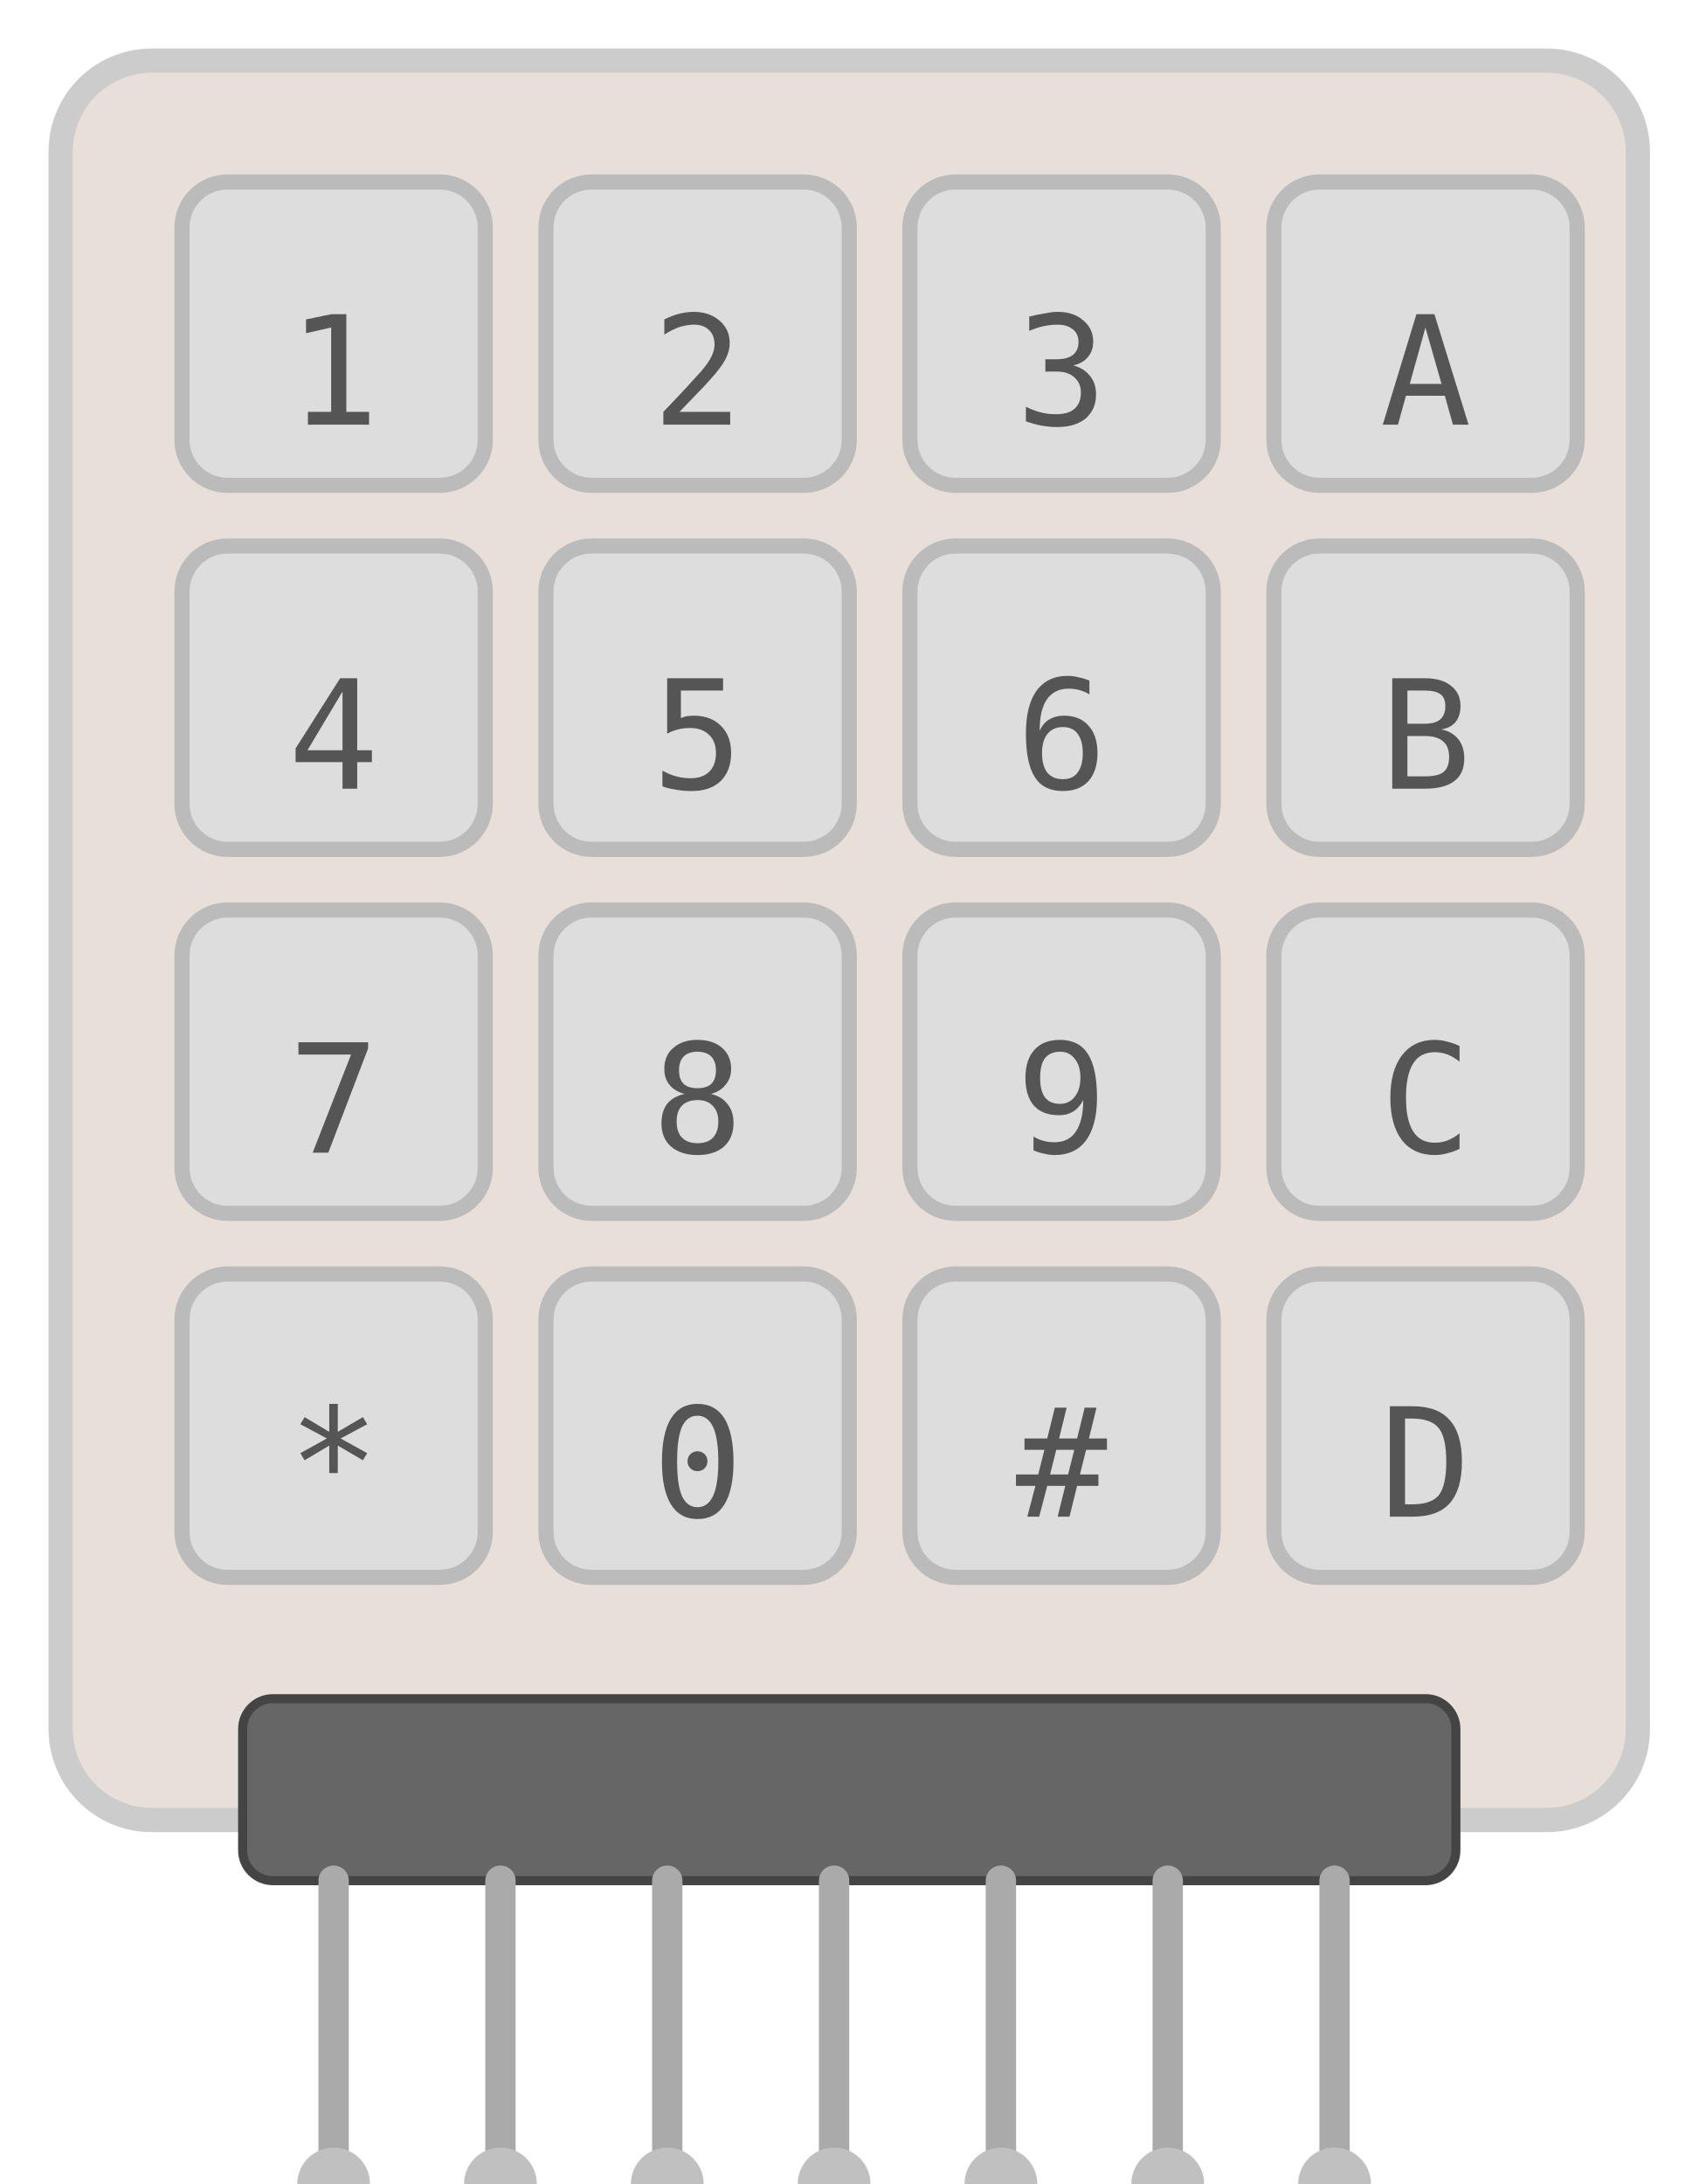
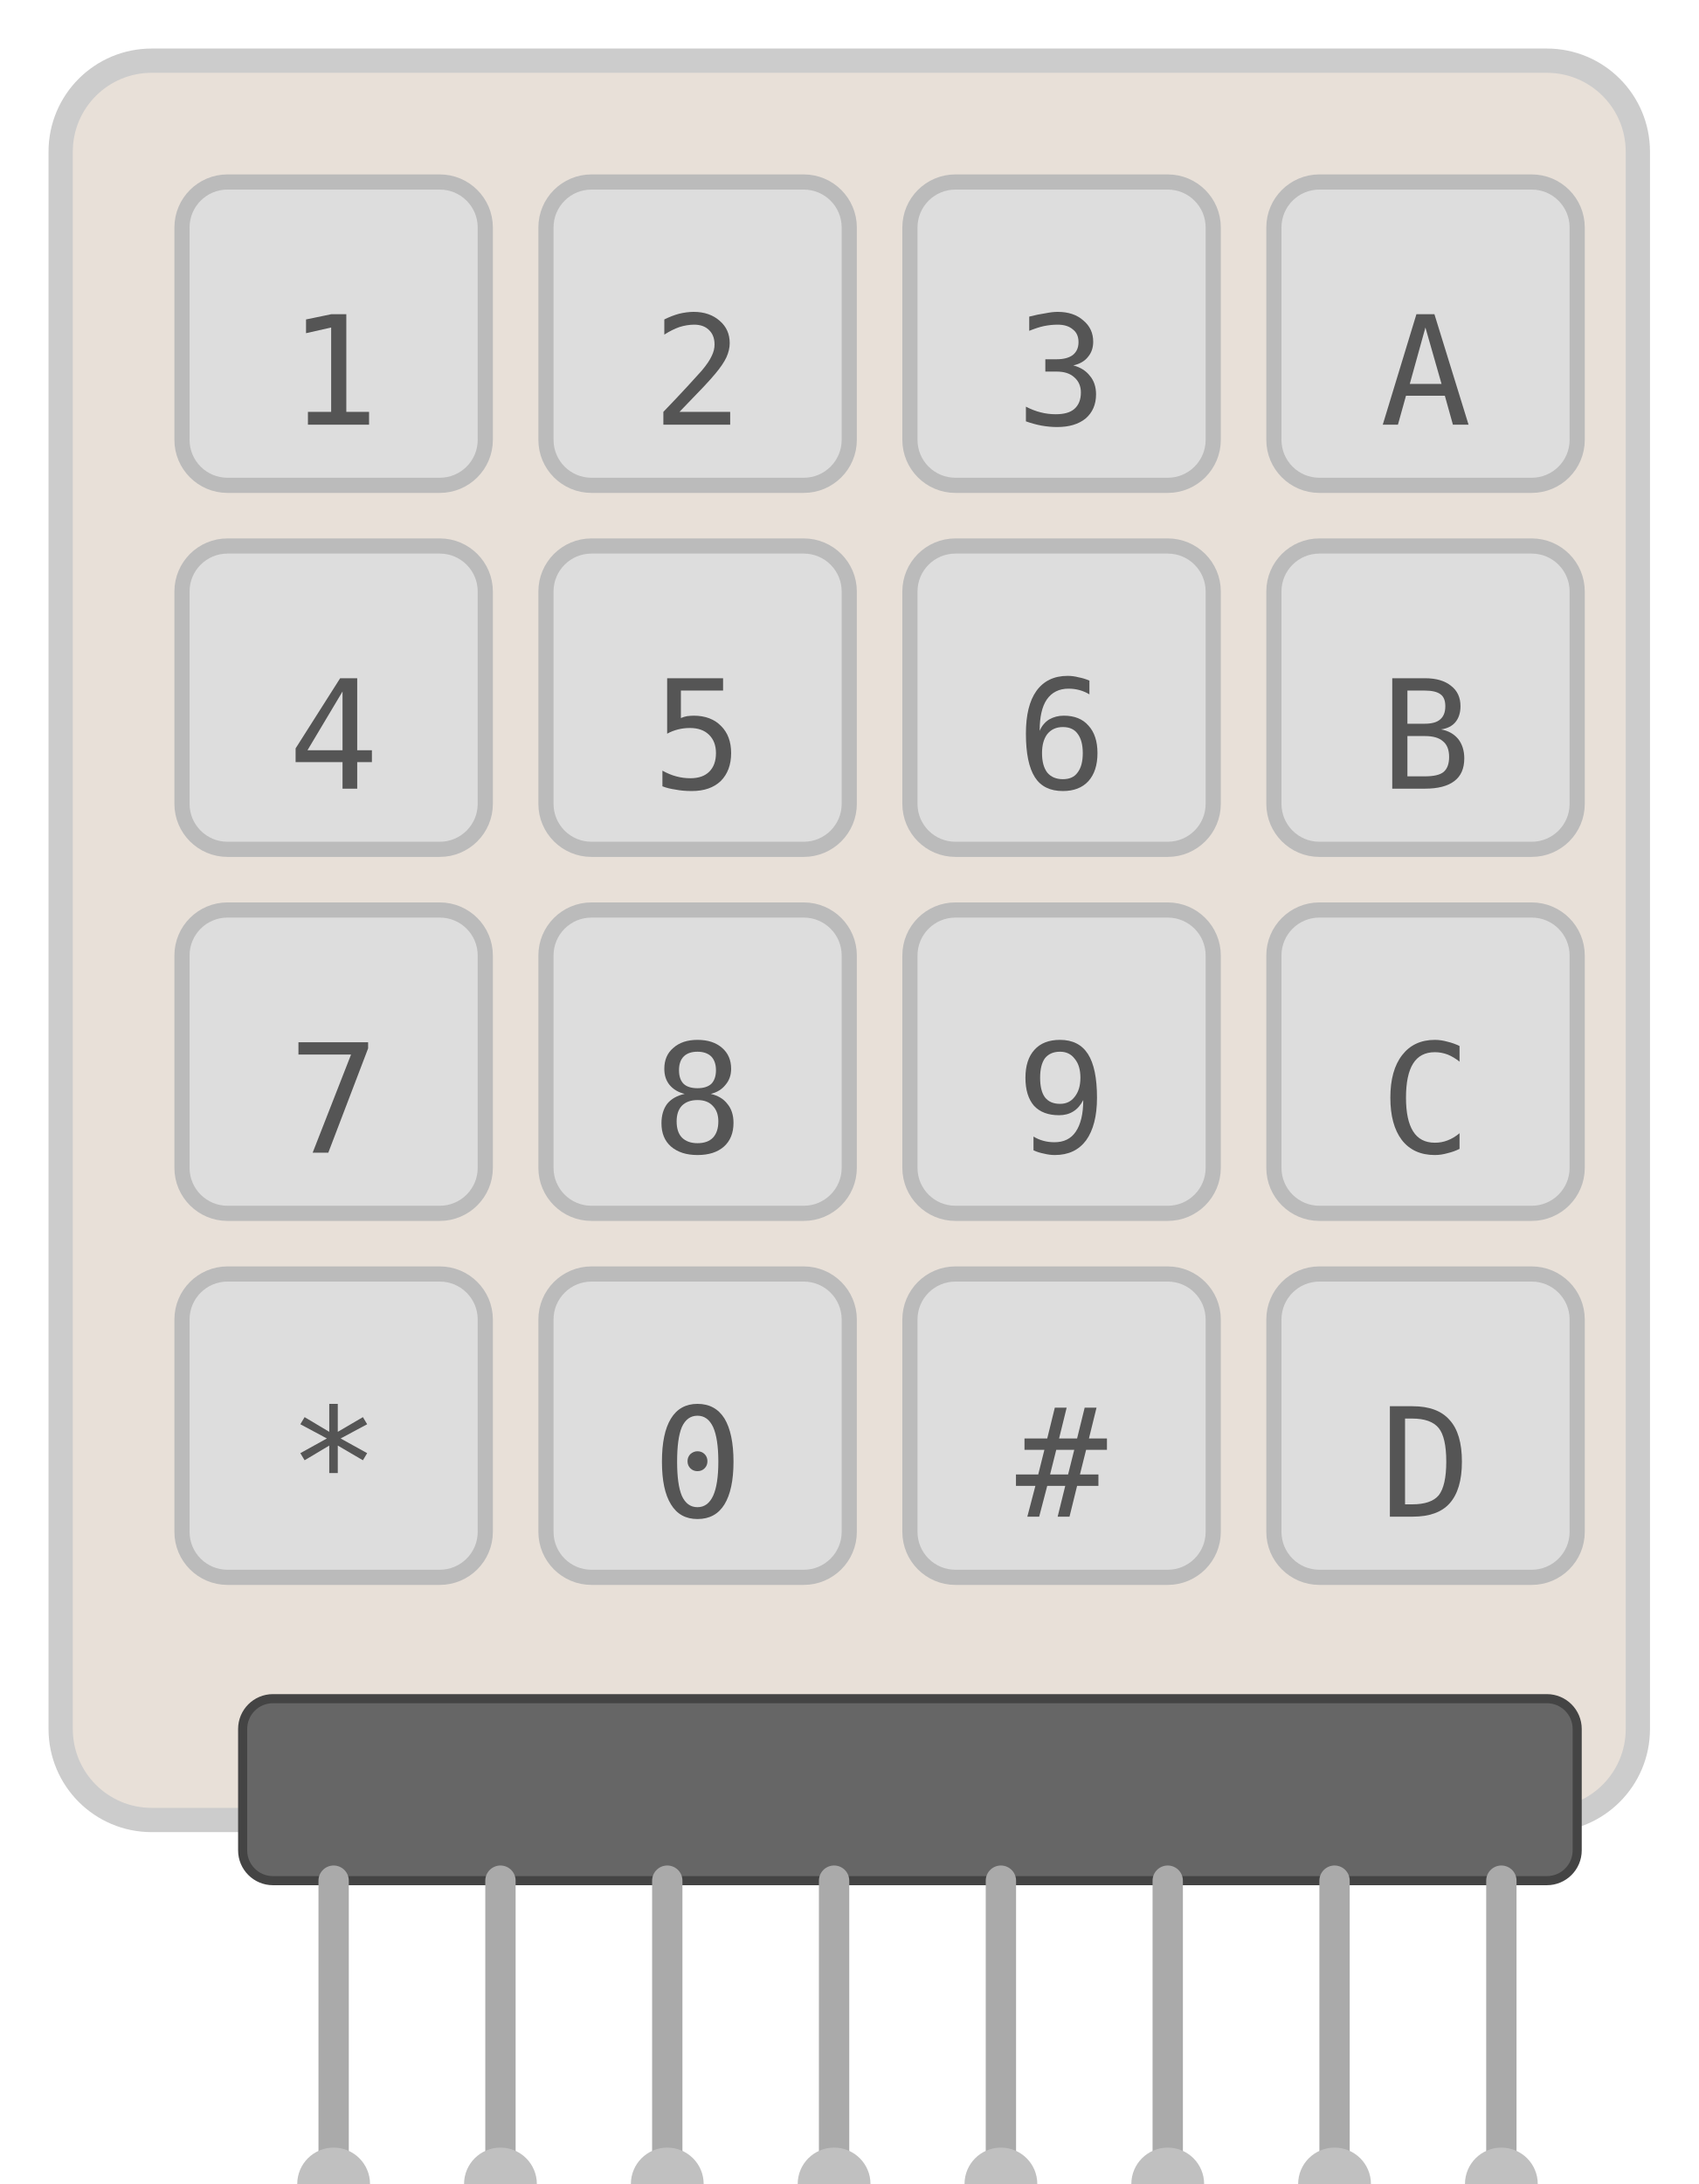
<svg xmlns="http://www.w3.org/2000/svg" viewBox="0 0 56 72" width="56" height="72">
  <rect x="2" y="2" width="52" height="58" rx="3" fill="#e8e0d8" stroke="#ccc" stroke-width="0.8" />
  <g fill="#ddd" stroke="#bbb" stroke-width="0.5">
    <rect x="6" y="6" width="10" height="10" rx="1.5" />
    <rect x="18" y="6" width="10" height="10" rx="1.5" />
    <rect x="30" y="6" width="10" height="10" rx="1.5" />
    <rect x="42" y="6" width="10" height="10" rx="1.5" />
    <rect x="6" y="18" width="10" height="10" rx="1.5" />
    <rect x="18" y="18" width="10" height="10" rx="1.5" />
    <rect x="30" y="18" width="10" height="10" rx="1.5" />
    <rect x="42" y="18" width="10" height="10" rx="1.5" />
    <rect x="6" y="30" width="10" height="10" rx="1.5" />
    <rect x="18" y="30" width="10" height="10" rx="1.5" />
    <rect x="30" y="30" width="10" height="10" rx="1.5" />
    <rect x="42" y="30" width="10" height="10" rx="1.5" />
    <rect x="6" y="42" width="10" height="10" rx="1.5" />
    <rect x="18" y="42" width="10" height="10" rx="1.5" />
    <rect x="30" y="42" width="10" height="10" rx="1.5" />
    <rect x="42" y="42" width="10" height="10" rx="1.5" />
  </g>
  <g font-family="monospace" font-size="5" fill="#555" text-anchor="middle">
    <text x="11" y="14">1</text>
    <text x="23" y="14">2</text>
    <text x="35" y="14">3</text>
    <text x="47" y="14">A</text>
    <text x="11" y="26">4</text>
    <text x="23" y="26">5</text>
    <text x="35" y="26">6</text>
    <text x="47" y="26">B</text>
    <text x="11" y="38">7</text>
    <text x="23" y="38">8</text>
    <text x="35" y="38">9</text>
    <text x="47" y="38">C</text>
    <text x="11" y="50">*</text>
    <text x="23" y="50">0</text>
    <text x="35" y="50">#</text>
    <text x="47" y="50">D</text>
  </g>
-   <rect x="8" y="56" width="40" height="6" rx="1" fill="#666" stroke="#444" stroke-width="0.3" />
+   <rect x="8" y="56" width="44" height="6" rx="1" fill="#666" stroke="#444" stroke-width="0.3" />
  <line x1="11" y1="62" x2="11" y2="72" stroke="#aaa" stroke-width="1" stroke-linecap="round" />
  <line x1="16.5" y1="62" x2="16.5" y2="72" stroke="#aaa" stroke-width="1" stroke-linecap="round" />
  <line x1="22" y1="62" x2="22" y2="72" stroke="#aaa" stroke-width="1" stroke-linecap="round" />
  <line x1="27.5" y1="62" x2="27.5" y2="72" stroke="#aaa" stroke-width="1" stroke-linecap="round" />
  <line x1="33" y1="62" x2="33" y2="72" stroke="#aaa" stroke-width="1" stroke-linecap="round" />
  <line x1="38.5" y1="62" x2="38.5" y2="72" stroke="#aaa" stroke-width="1" stroke-linecap="round" />
  <line x1="44" y1="62" x2="44" y2="72" stroke="#aaa" stroke-width="1" stroke-linecap="round" />
+   <line x1="49.5" y1="62" x2="49.5" y2="72" stroke="#aaa" stroke-width="1" stroke-linecap="round" />
  <circle cx="11" cy="72" r="1.2" fill="#c0c0c0" />
  <circle cx="16.5" cy="72" r="1.2" fill="#c0c0c0" />
  <circle cx="22" cy="72" r="1.2" fill="#c0c0c0" />
  <circle cx="27.5" cy="72" r="1.2" fill="#c0c0c0" />
  <circle cx="33" cy="72" r="1.2" fill="#c0c0c0" />
  <circle cx="38.5" cy="72" r="1.2" fill="#c0c0c0" />
  <circle cx="44" cy="72" r="1.2" fill="#c0c0c0" />
+   <circle cx="49.5" cy="72" r="1.2" fill="#c0c0c0" />
</svg>
